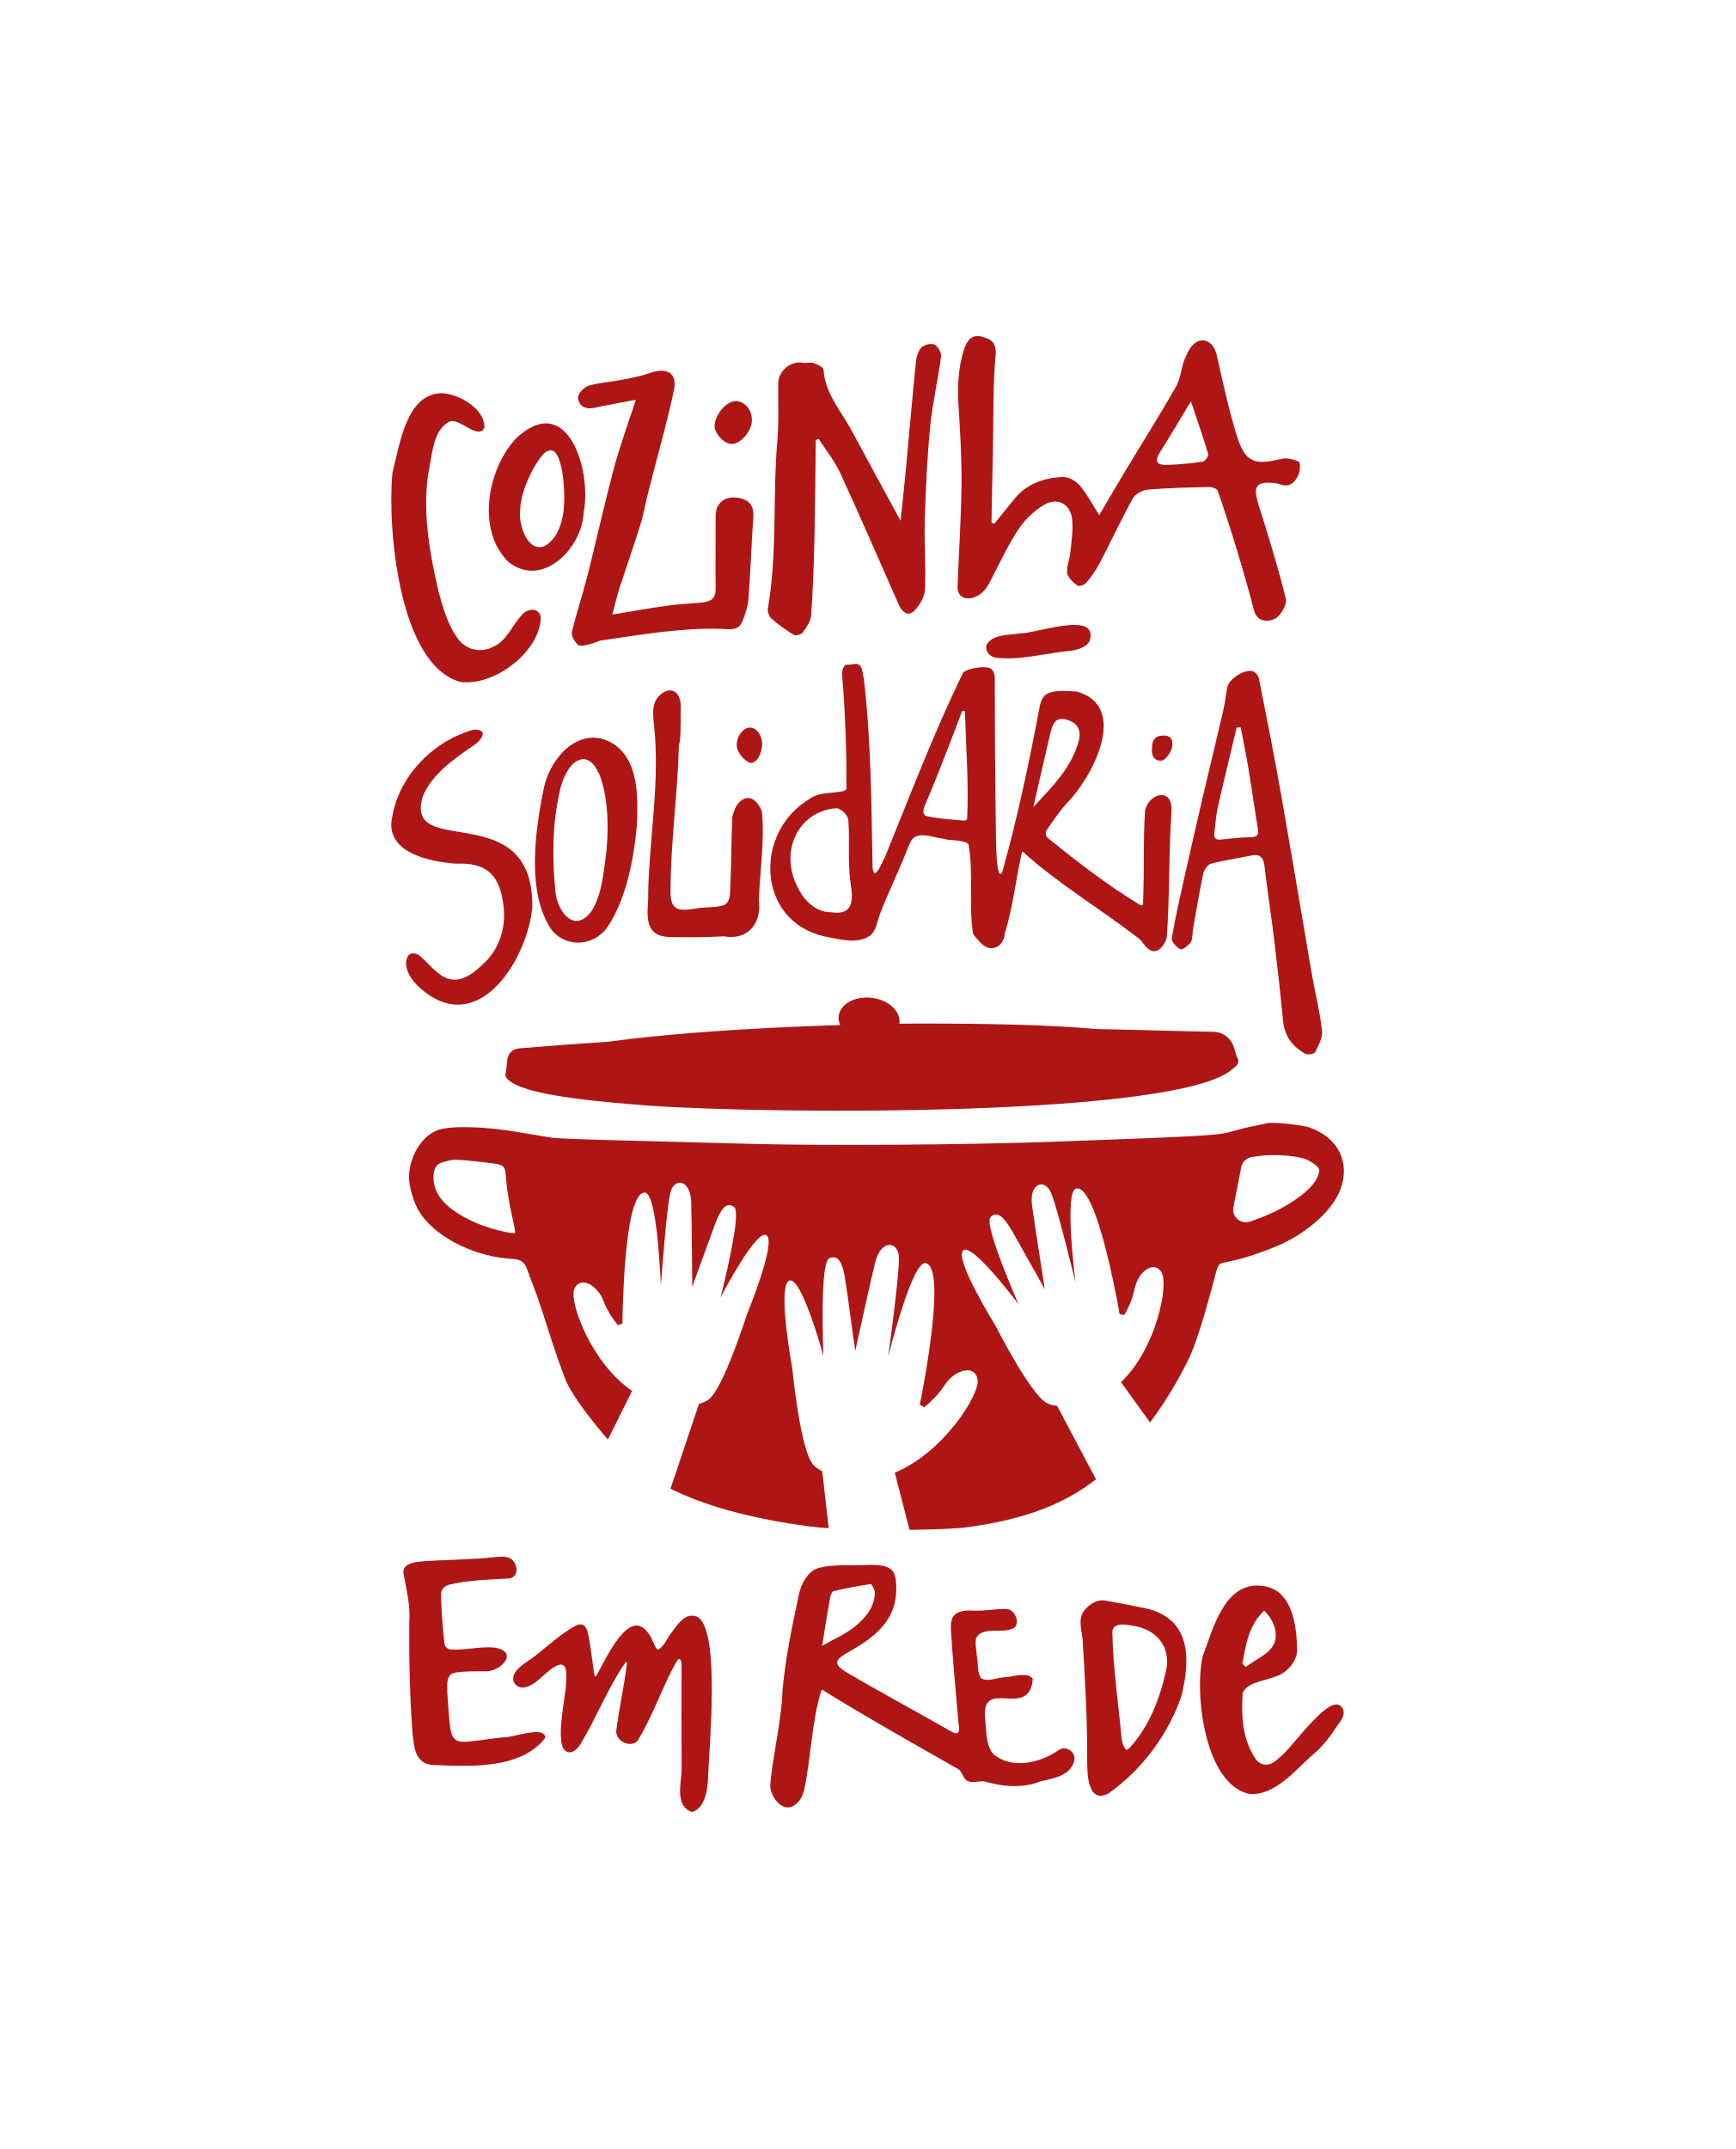
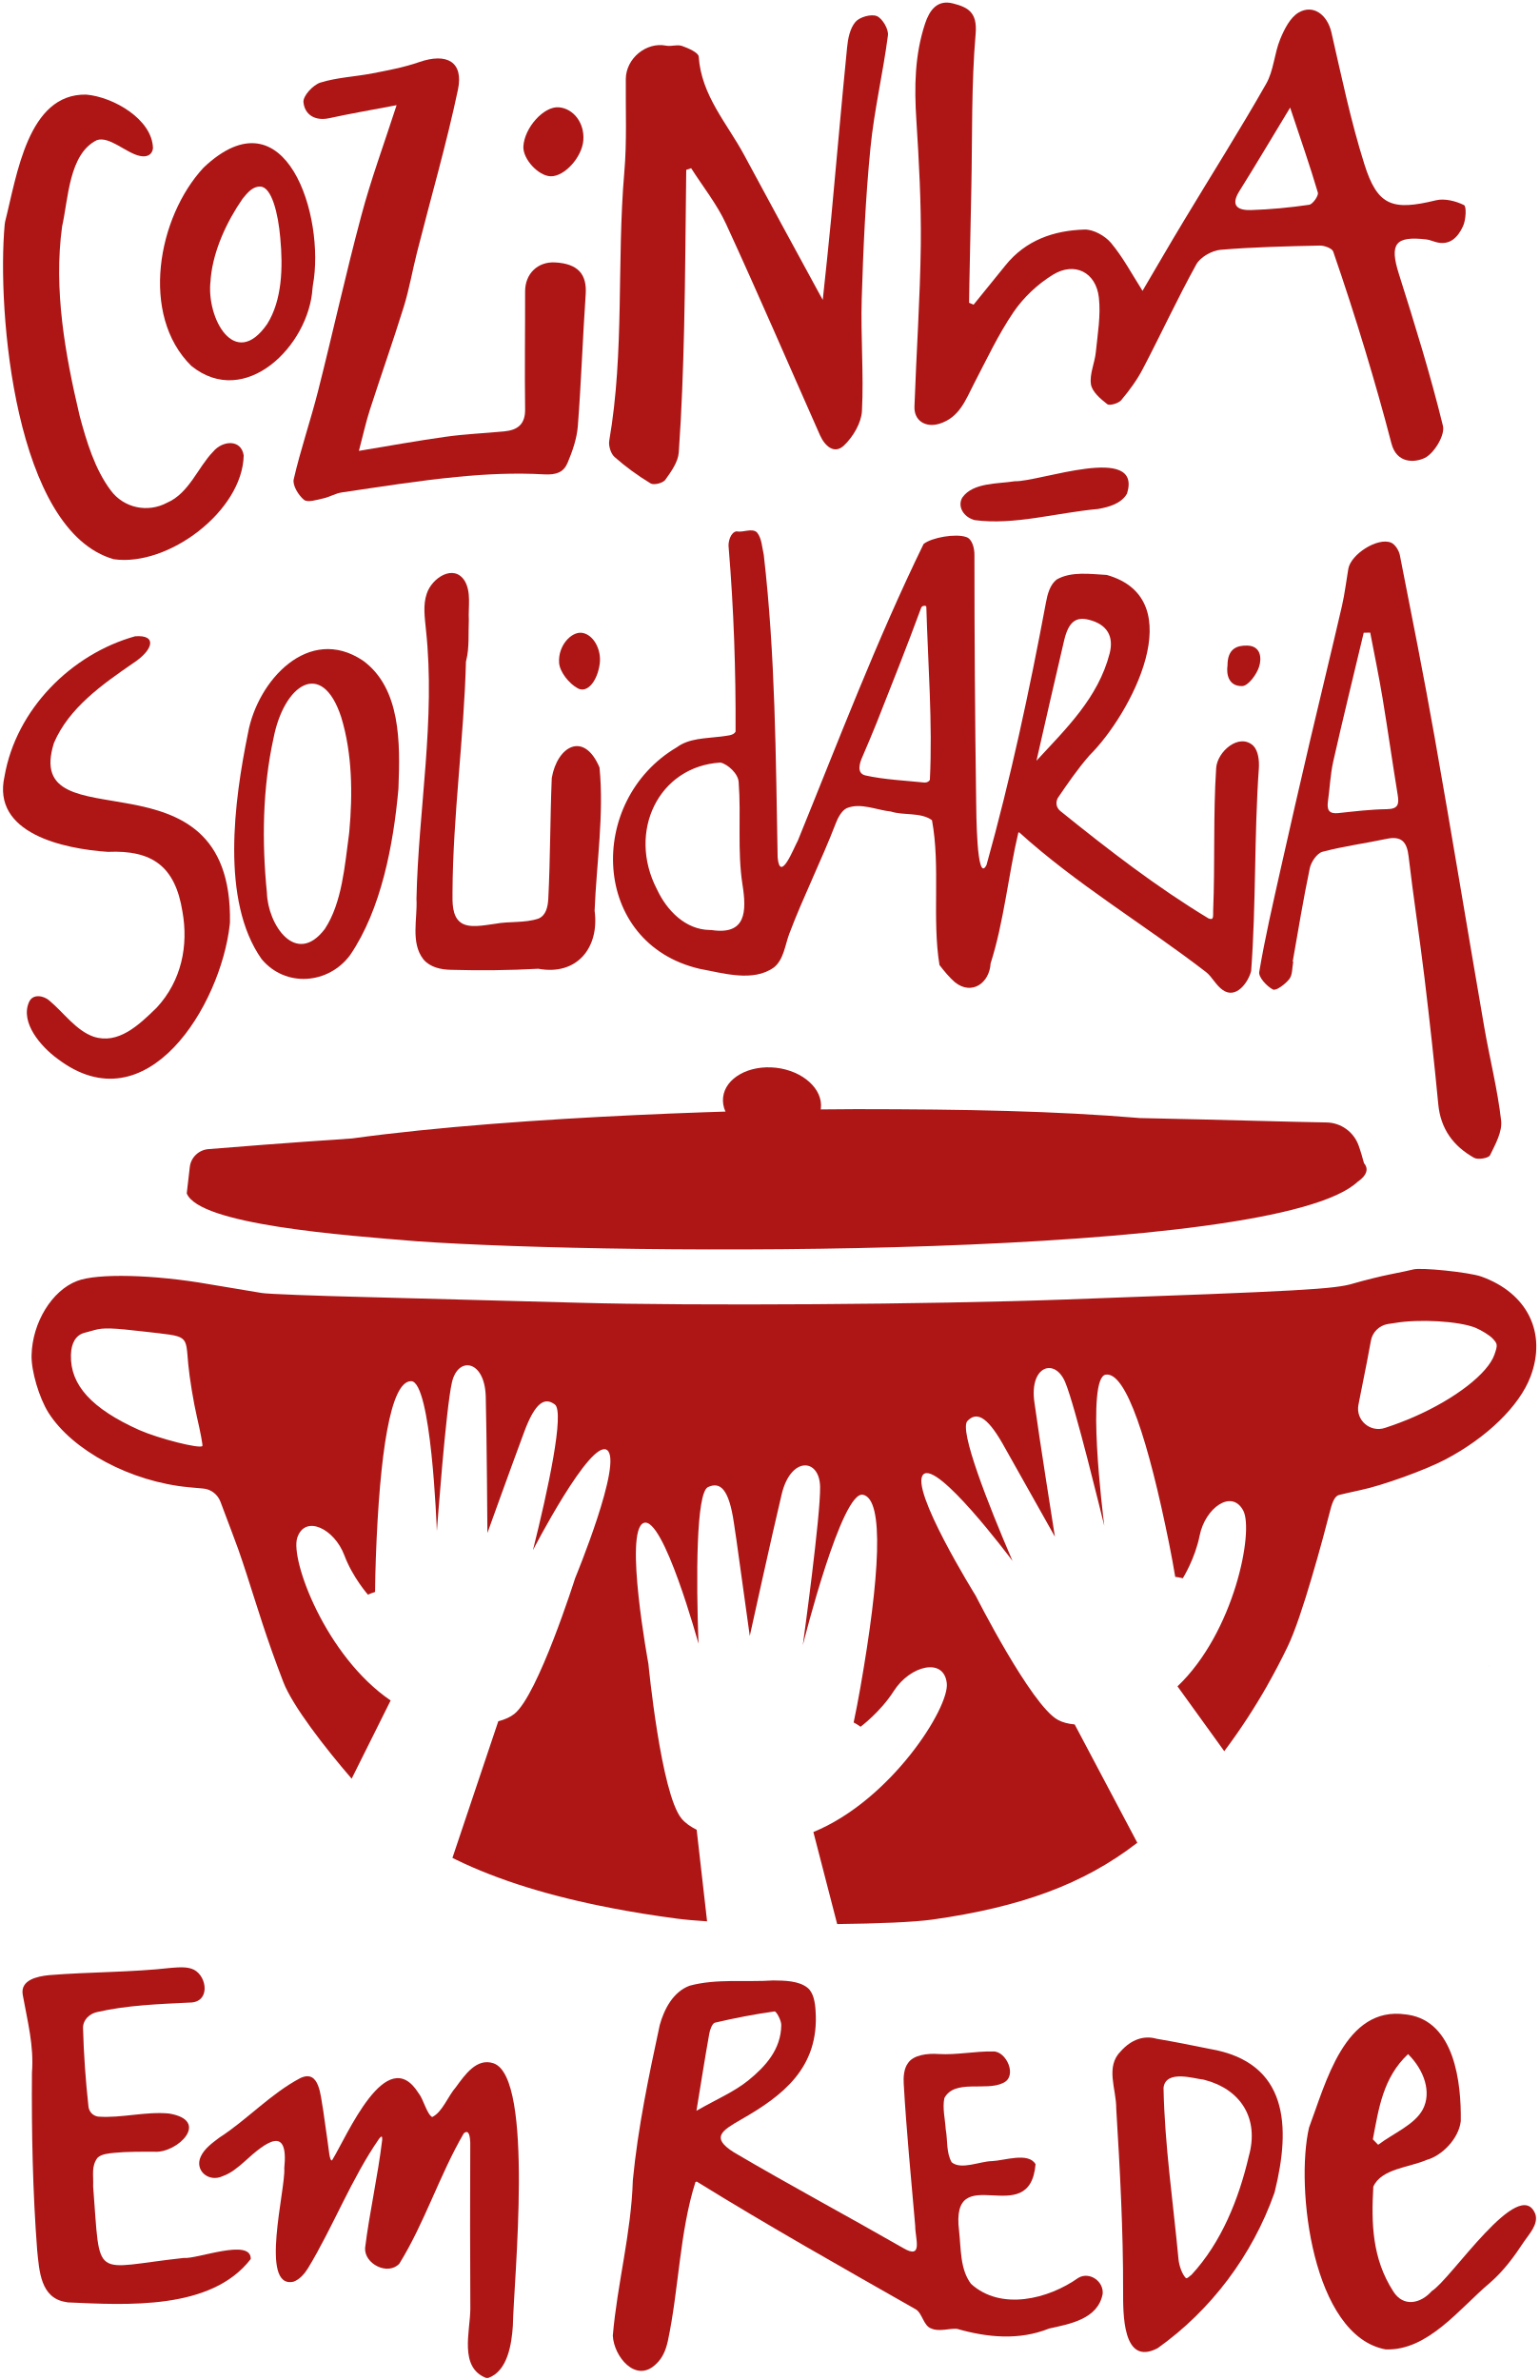
- <svg xmlns="http://www.w3.org/2000/svg" viewBox="0 0 369.85 457.77">
+ <svg xmlns="http://www.w3.org/2000/svg" viewBox="82.97 71.24 203.76 314.98">
  <path fill="#AE1616" d="M 280.8 250.5 C 279.93 253.02 275.6 256.37 270.14 258.76 C 269.02 259.25 267.62 259.79 266.32 260.21 C 264.34 260.88 262.4 259.18 262.79 257.16 C 262.88 256.73 262.97 256.3 263.05 255.84 C 263.64 252.94 264.26 249.74 264.44 248.69 C 264.63 247.56 265.53 246.67 266.67 246.47 L 267.55 246.34 C 270.82 245.77 276.08 246.08 278.28 246.96 C 279.09 247.3 280.14 247.95 280.54 248.37 C 281.23 249.1 281.23 249.24 280.8 250.5 M 109.76 262.61 C 109.43 263.02 103.98 261.63 101.41 260.5 C 95.12 257.68 92.25 254.54 92.36 250.57 C 92.39 248.97 93.03 247.92 94.15 247.63 C 94.55 247.52 95.17 247.36 95.54 247.25 C 96.69 246.94 97.89 246.98 102.09 247.47 C 108.04 248.17 107.52 247.78 107.89 251.79 C 108.06 253.64 108.59 256.84 109.05 258.82 C 109.51 260.8 109.83 262.52 109.76 262.61 M 279.04 240.18 C 277.43 239.61 271.02 238.95 270.02 239.25 C 269.75 239.32 268.41 239.62 267.06 239.88 C 265.73 240.14 263.5 240.7 262.16 241.09 C 259.68 241.86 255.4 242.09 224.02 243.22 C 206.11 243.88 174.85 244.08 159.57 243.65 C 150.9 243.41 138.25 243.08 131.44 242.9 C 124.65 242.73 118.43 242.5 117.62 242.36 C 116.83 242.23 113.71 241.71 110.66 241.2 C 103.34 239.91 95.81 239.73 93.17 240.77 C 89.84 242.04 87.26 246.27 87.15 250.56 C 87.08 252.63 88.15 256.25 89.39 258.21 C 92.57 263.23 100.32 267.36 107.98 268.07 L 109.87 268.24 C 110.9 268.33 111.78 269.01 112.15 269.98 L 113.63 273.91 C 113.94 274.72 114.23 275.51 114.51 276.28 C 116.03 280.62 117.13 284.59 118.96 289.76 C 119.41 291.03 119.91 292.37 120.46 293.81 C 121.68 297.01 126.05 302.62 129.52 306.64 L 134.68 296.29 C 126.07 290.42 121.36 277.64 122.32 274.75 C 123.36 271.64 127.24 273.57 128.55 277.07 C 129.65 280 131.68 282.29 131.68 282.29 C 131.68 282.29 132.03 282.11 132.62 281.93 C 132.63 280.57 132.66 279.09 132.72 277.46 C 133.22 263.66 134.64 254.03 137.39 254.03 C 140.07 254.04 140.77 273.29 140.8 273.87 C 140.84 273.33 142 257.58 142.8 254.16 C 143.62 250.68 147.14 251.24 147.27 256.06 C 147.4 260.88 147.49 274.12 147.49 274.12 C 147.49 274.12 150.83 264.85 152.34 260.8 C 153.84 256.74 155.11 256.13 156.42 257.12 C 157.74 258.11 155.5 268.49 153.52 276.39 C 153.52 276.39 161.14 261.64 163.32 263.14 C 165.5 264.64 159.1 280.11 159.1 280.11 C 159.1 280.11 154.2 295.58 151.05 298.07 C 150.51 298.5 149.78 298.82 148.93 299.04 L 142.86 317.12 C 143.02 317.2 143.18 317.28 143.32 317.35 C 148.95 320.09 155.78 322.2 163.95 323.77 C 166.68 324.3 169.56 324.76 172.59 325.16 C 173.64 325.3 175 325.42 176.57 325.52 L 175.19 313.4 C 174.35 312.98 173.66 312.49 173.19 311.92 C 170.46 308.63 168.8 291.43 168.8 291.43 C 168.8 291.43 165.55 273.88 168.16 272.8 C 170.76 271.72 175.43 288.77 175.43 288.77 C 175.12 280.11 175.1 268.79 176.69 268.05 C 178.28 267.31 179.46 268.24 180.12 272.8 C 180.21 273.44 180.32 274.19 180.45 275.02 C 181.16 280.07 182.22 287.75 182.22 287.75 C 182.22 287.75 185.25 273.97 186.45 268.97 C 187.65 263.98 191.44 264.19 191.53 267.99 C 191.61 271.73 189.32 288.4 189.24 288.98 C 189.39 288.37 194.41 268.47 197.21 269.06 C 200.07 269.67 199.41 280.02 196.87 294.52 C 196.57 296.23 196.27 297.78 195.97 299.2 C 196.55 299.5 196.88 299.77 196.88 299.77 C 196.88 299.77 199.5 297.84 201.29 295.03 C 203.43 291.68 207.92 290.52 208.3 294.01 C 208.66 297.23 200.91 309.49 190.64 313.7 L 193.79 325.88 C 199.12 325.82 203.94 325.63 206.44 325.28 C 218.11 323.62 226.38 320.63 233.52 315.12 L 225.23 299.46 C 224.35 299.38 223.58 299.18 222.98 298.84 C 219.46 296.9 212.13 282.43 212.13 282.43 C 212.13 282.43 203.29 268.2 205.2 266.37 C 207.04 264.59 216.45 277.08 217 277.82 C 213.78 270.34 209.9 260.48 211.03 259.3 C 212.17 258.11 213.52 258.52 215.67 262.27 C 217.73 265.91 222.31 274.1 222.61 274.61 C 222.52 274 220.52 261.43 219.89 256.77 C 219.23 252 222.61 250.89 223.98 254.18 C 225.29 257.3 228.77 271.67 229.15 273.18 C 228.93 271.46 226.74 253.59 229.33 253.17 C 232.03 252.72 235 262 237.73 275.53 C 238.05 277.12 238.32 278.6 238.54 279.93 C 239.14 280 239.54 280.12 239.54 280.12 C 239.54 280.12 241.16 277.54 241.77 274.47 C 242.5 270.81 246.02 268.26 247.55 271.17 C 248.96 273.88 246.38 287.24 238.84 294.42 L 245.03 303 C 247.11 300.23 249 297.34 250.73 294.3 L 250.73 294.29 C 251.66 292.65 252.54 290.98 253.37 289.26 C 254.36 287.25 255.54 283.64 256.58 280.11 C 257.7 276.36 258.66 272.68 259.07 271.08 C 259.39 269.81 259.75 269.21 260.23 269.09 C 260.61 268.99 261.86 268.71 263.04 268.45 C 265.95 267.85 271.64 265.79 274.29 264.4 C 279.8 261.5 284.09 257.32 285.56 253.45 C 287.77 247.65 285.16 242.36 279.04 240.18 " />
  <path fill="#AE1616" d="M 280.11 291.67 C 280.11 291.71 280.1 291.75 280.1 291.8 L 280.1 291.73 C 280.11 291.71 280.11 291.69 280.11 291.67 " />
  <path fill="#AE1616" d="M 191.63 217.93 C 191.34 220.5 188.21 222.25 184.63 221.84 C 181.06 221.44 178.39 219.03 178.69 216.46 C 178.98 213.9 182.11 212.15 185.69 212.55 C 189.26 212.96 191.93 215.37 191.63 217.93 " />
  <path fill="#AE1616" d="M 181.38 273.94 L 179.29 276.34 " />
  <path fill="#AE1616" d="M 174.83 281.43 L 174.81 281.45 " />
  <path fill="#AE1616" d="M 280.11 291.67 C 280.11 291.71 280.1 291.75 280.1 291.8 L 280.1 291.73 C 280.11 291.71 280.11 291.69 280.11 291.67 " />
  <path fill="#AE1616" d="M 263.8 226.4 C 263.67 226.78 263.34 227.17 262.77 227.59 L 262.71 227.62 C 251.8 237.93 165.15 237.4 138.19 235.52 C 128.38 234.72 109.36 233.33 107.69 229.18 L 108.09 225.71 C 108.23 224.43 109.26 223.43 110.55 223.32 C 113.84 223.05 120.62 222.51 129.54 221.91 C 129.56 221.9 129.6 221.91 129.62 221.9 C 152.05 218.82 185.14 218.03 196.26 218.03 C 210.91 218.04 222.63 218.27 233.89 219.21 L 233.91 219.21 C 245.2 219.44 254.24 219.73 258.54 219.79 C 260.46 219.81 262.16 221.03 262.81 222.83 C 263.12 223.7 263.35 224.52 263.52 225.16 C 263.84 225.55 263.96 225.95 263.8 226.4 " />
  <path fill="#AE1616" d="M 175.16 350.59 C 177.81 349.07 180.15 348.09 182.04 346.56 C 184.3 344.72 186.35 342.48 186.39 339.25 C 186.4 338.62 185.73 337.41 185.5 337.44 C 182.85 337.81 180.21 338.32 177.61 338.93 C 177.26 339.01 176.95 339.85 176.86 340.38 C 176.28 343.61 175.78 346.85 175.16 350.59 M 175.03 360.02 C 172.92 366.66 172.84 374.2 171.37 381.09 C 171.11 382.24 170.69 383.31 169.79 384.13 C 167.13 386.7 164.22 383.1 164.09 380.35 C 164.67 373.52 166.53 366.8 166.74 359.79 C 167.41 352.85 168.85 346 170.3 339.25 C 170.89 337.12 172.08 334.85 174.25 334.04 C 177.79 333.07 181.8 333.59 185.31 333.34 C 186.77 333.36 188.71 333.36 189.89 334.33 C 190.66 334.97 190.87 336.27 190.93 337.36 C 191.45 344.93 186.52 348.64 181.05 351.76 C 178.5 353.23 177.02 354.14 180.12 356.09 C 187.41 360.38 195.05 364.47 202.48 368.73 C 205.23 370.37 204.11 367.5 204.12 365.83 C 203.58 359.55 202.96 353.32 202.6 347.02 C 202.54 346.14 202.63 344.99 203.14 344.32 C 203.83 343.21 205.71 342.96 207.25 343.08 C 209.64 343.22 212.08 342.69 214.43 342.74 C 216.19 342.67 217.71 346.05 215.75 346.91 C 213.49 348.04 209.34 346.36 207.98 348.91 C 207.7 350.21 208.08 351.7 208.16 353.05 C 208.43 354.48 208.2 356.11 208.95 357.41 C 210.21 358.45 212.69 357.27 214.29 357.25 C 215.95 357.18 219.1 356.03 220.05 357.66 C 219.29 366.62 208.69 356.73 209.93 366.52 C 210.19 368.87 210.05 371.56 211.5 373.49 C 215.43 377.07 221.7 375.55 225.73 372.69 C 227.22 371.84 229.11 373.18 228.93 374.85 C 228.28 378.17 224.6 378.8 221.84 379.41 C 217.89 381 213.68 380.61 209.62 379.44 C 208.65 379.38 207.26 379.85 206.29 379.42 C 205.21 379.1 205.08 377.38 204.18 376.86 C 194.48 371.34 184.72 365.85 175.2 359.96 Z M 175.03 360.02 " />
  <path fill="#AE1616" d="M 147.32 385.95 C 143.71 384.55 145.21 379.8 145.23 376.81 C 145.19 369.61 145.19 362.09 145.22 354.79 C 145.19 354.09 145.08 352.96 144.36 353.58 C 141.18 359.04 139.18 365.42 135.83 370.83 C 134.29 372.45 131.16 370.84 131.3 368.73 C 131.89 363.98 132.96 359.4 133.56 354.46 C 133.6 353.94 133.48 353.85 133.16 354.28 C 129.48 359.58 127.07 365.94 123.74 371.43 C 123.29 372.16 122.62 372.93 121.82 373.21 C 117.26 374.24 120.81 360.88 120.6 358.2 C 121.2 352.41 118.18 354.71 115.36 357.29 C 114.46 358.09 113.54 358.86 112.45 359.24 C 110.58 360.12 108.67 358.46 109.56 356.62 C 110.04 355.59 111.08 354.84 111.98 354.16 C 115.65 351.8 118.79 348.34 122.71 346.27 C 125.3 345.04 125.39 348.66 125.74 350.45 C 125.94 351.78 126.12 353.1 126.3 354.39 C 126.49 355.56 126.58 357.34 126.93 357.14 C 128.89 353.98 134.11 341.48 138.37 348.25 C 139.02 349.03 139.46 351.02 140.18 351.42 C 141.54 350.76 142.24 348.69 143.32 347.46 C 144.5 345.85 146.07 343.54 148.31 344.31 C 153.73 346.21 150.96 373.16 150.86 379.04 C 150.7 381.48 150.16 385.05 147.6 385.95 Z M 147.32 385.95 " />
  <path fill="#AE1616" d="M 91.68 375.9 C 88.33 375.37 88.17 371.78 87.89 369.04 C 87.3 361.32 87.14 353.43 87.2 345.54 C 87.48 341.95 86.61 338.77 85.98 335.24 C 85.63 333.27 87.91 332.8 89.45 332.64 C 94.86 332.2 100.3 332.28 105.68 331.67 C 106.66 331.6 107.79 331.49 108.66 331.93 C 110.43 332.87 110.82 336.28 108.06 336.27 C 103.91 336.47 99.76 336.63 95.89 337.51 C 94.87 337.71 93.97 338.5 93.96 339.6 C 94.05 343.07 94.31 346.69 94.69 350.12 C 94.82 350.78 95.28 351.25 95.95 351.36 C 99.03 351.59 102.19 350.66 105.33 350.95 C 110.91 351.87 106.45 356.22 103.42 356.01 C 101.8 356 99.58 356 98.15 356.15 C 97.35 356.23 96.37 356.31 95.86 356.83 C 95.04 357.98 95.36 359.01 95.3 360.6 C 96.3 373.32 95.05 371.39 107.27 370.07 C 109.07 370.25 116.25 367.39 116.16 370.21 C 110.93 377.01 99.76 376.29 91.96 375.95 Z M 91.68 375.9 " />
  <path fill="#AE1616" d="M 264.7 354.37 C 264.93 354.61 265.16 354.85 265.4 355.09 C 267.44 353.55 270.25 352.43 271.32 350.39 C 272.49 348.16 271.52 345.23 269.36 343.09 C 266.02 346.23 265.47 350.34 264.7 354.37 M 269.37 337.88 C 275.53 338.84 276.41 346.87 276.34 351.95 C 276.08 354.29 273.82 356.57 271.79 357.1 C 269.59 358.08 265.8 358.25 264.76 360.64 C 264.49 365.44 264.59 370.13 267.4 374.49 C 268.74 376.62 271.03 376.12 272.5 374.45 C 275.02 372.93 284.17 358.95 286.22 364.29 C 286.62 365.64 285.36 366.94 284.72 367.89 C 283.4 369.89 282.05 371.75 280.21 373.35 C 276.21 376.7 272 382.39 266.38 382.17 C 256.7 380.37 254.42 360.74 256.25 352.82 C 258.45 347 260.96 336.66 269.06 337.84 Z M 269.37 337.88 " />
  <path fill="#AE1616" d="M 242.25 346.46 C 241.18 346.38 237.28 345.07 236.99 347.55 C 237.14 355.16 238.27 362.74 238.98 370.32 C 239.07 371.1 239.44 372.23 239.96 372.74 C 240.16 372.82 240.45 372.45 240.69 372.3 C 244.65 368.03 246.96 362.26 248.28 356.6 C 249.7 351.55 247.14 347.73 242.45 346.51 Z M 251.66 361.48 C 248.77 369.66 243.31 376.97 236.21 382.01 C 231.52 384.47 231.64 377.34 231.64 374.4 C 231.66 366.43 231.22 358.33 230.73 350.29 C 230.75 347.69 229.24 344.78 231.35 342.69 C 232.71 341.18 234.37 340.57 236.08 341.06 C 238.43 341.46 240.77 341.92 243.1 342.4 C 253.56 344.17 253.83 352.71 251.73 361.23 Z M 251.66 361.48 " />
  <path fill="#AE1616" d="M 220.17 171.92 C 224.08 167.68 228.34 163.61 229.86 157.71 C 230.44 155.43 229.5 153.86 227.1 153.26 C 225.34 152.82 224.4 153.58 223.82 156.05 C 222.58 161.33 221.38 166.62 220.17 171.92 M 205.5 151.43 C 205.35 151.38 205 151.41 204.9 151.7 C 203.11 156.57 200.99 161.92 199.01 166.91 C 198.41 168.39 197.79 169.88 197.15 171.35 C 196.76 172.21 196.32 173.56 197.51 173.86 C 199.93 174.41 202.86 174.55 205.39 174.81 C 205.71 174.79 205.93 174.68 206.06 174.45 C 206.43 166.95 205.81 159.12 205.59 151.54 Z M 177.17 194.33 C 181.75 195.01 181.82 191.86 181.25 188.28 C 180.56 183.8 181.09 179.25 180.75 174.77 C 180.71 173.64 179.3 172.37 178.34 172.16 C 170.13 172.66 165.98 181.33 169.93 188.93 C 171.25 191.77 173.73 194.28 176.93 194.32 Z M 217.77 181.43 C 216.45 187.04 215.85 193.3 214.1 198.74 C 213.96 201.33 211.62 203.02 209.38 201.24 C 208.66 200.62 207.88 199.68 207.33 198.95 C 206.33 192.81 207.48 185.92 206.34 179.79 C 204.84 178.7 202.62 179.2 200.89 178.64 C 199 178.45 196.88 177.43 195.05 178.2 C 194.38 178.53 193.88 179.47 193.61 180.19 C 191.7 185.15 189.3 189.92 187.45 194.82 C 186.89 196.3 186.72 198.23 185.42 199.27 C 182.67 201.26 178.66 200.02 175.59 199.46 C 161.17 196.11 160.55 177.23 172.56 170.14 C 174.2 168.93 176.31 168.98 178.4 168.72 C 179.2 168.59 180.05 168.61 180.34 168.07 C 180.38 160.01 180.1 151.8 179.43 143.75 C 179.3 142.95 179.71 141.62 180.5 141.56 C 181.31 141.76 182.55 141.06 183.2 141.73 C 183.82 142.53 183.84 143.68 184.07 144.65 C 185.61 157.93 185.66 171.42 185.91 184.73 C 186.24 188.18 188.05 183.44 188.58 182.5 C 193.89 169.47 199.02 155.95 205.23 143.23 C 206.34 142.36 209.49 141.83 210.85 142.31 C 211.68 142.54 211.98 143.86 211.96 144.73 C 211.96 155.51 212.03 166.51 212.19 177.41 C 212.21 178.24 212.21 188.43 213.56 185.71 C 216.74 174.32 219.23 162.71 221.43 150.96 C 221.62 149.89 221.97 148.61 222.84 147.94 C 224.77 146.82 227.34 147.22 229.47 147.33 C 240.79 150.52 232.62 165.84 227.18 171.22 C 225.64 172.98 224.29 174.95 222.98 176.87 C 222.68 177.48 222.79 178.14 223.35 178.59 C 229.7 183.71 236.05 188.62 242.95 192.79 C 243.67 193.08 243.54 192.52 243.56 191.76 C 243.82 185.48 243.55 179.06 243.96 172.87 C 244.11 170.72 246.98 168.19 248.87 169.93 C 249.54 170.61 249.67 171.91 249.61 172.88 C 248.98 181.84 249.25 190.92 248.59 199.74 C 248.22 201.23 246.61 203.51 244.84 202.27 C 243.94 201.66 243.39 200.48 242.62 199.89 C 234.48 193.62 225.45 188.26 217.89 181.4 Z M 217.77 181.43 " />
  <path fill="#AE1616" d="M 253.75 85.48 C 251.26 89.59 249.18 93.1 247.02 96.55 C 245.75 98.59 246.98 99.09 248.58 99.04 C 251.15 98.96 253.72 98.71 256.27 98.34 C 256.74 98.27 257.54 97.14 257.42 96.73 C 256.38 93.2 255.16 89.72 253.75 85.48 M 211.85 111.56 C 213.25 109.84 214.65 108.12 216.04 106.39 C 218.73 103.03 222.45 101.74 226.54 101.62 C 227.71 101.59 229.25 102.45 230.04 103.39 C 231.62 105.28 232.8 107.51 234.21 109.73 C 235.93 106.82 237.77 103.62 239.68 100.46 C 243.31 94.42 247.09 88.46 250.57 82.34 C 251.58 80.58 251.65 78.32 252.44 76.41 C 252.98 75.1 253.76 73.54 254.89 72.89 C 256.85 71.77 258.68 73.23 259.21 75.51 C 260.55 81.35 261.77 87.24 263.57 92.95 C 265.31 98.49 267.27 99.16 273.04 97.75 C 274.19 97.47 275.67 97.84 276.76 98.38 C 277.12 98.55 277.02 100.36 276.63 101.19 C 275.97 102.62 274.89 103.82 272.98 103.26 C 272.59 103.15 272.2 102.98 271.8 102.93 C 267.64 102.44 266.89 103.51 268.14 107.48 C 270.25 114.15 272.32 120.83 273.98 127.61 C 274.27 128.82 272.83 131.22 271.58 131.84 C 270.24 132.49 267.85 132.61 267.16 129.93 C 266.09 125.8 264.92 121.71 263.69 117.63 C 262.36 113.24 260.95 108.87 259.45 104.53 C 259.3 104.1 258.28 103.73 257.68 103.74 C 253.29 103.84 248.9 103.93 244.54 104.3 C 243.39 104.4 241.86 105.27 241.33 106.23 C 238.83 110.75 236.66 115.46 234.26 120.04 C 233.49 121.53 232.47 122.91 231.39 124.2 C 231.03 124.63 229.84 124.97 229.53 124.72 C 228.64 124.03 227.52 123.07 227.38 122.09 C 227.18 120.73 227.89 119.27 228.03 117.83 C 228.27 115.43 228.7 112.97 228.43 110.61 C 228.05 107.27 225.22 105.84 222.35 107.6 C 220.34 108.83 218.46 110.6 217.13 112.55 C 215.11 115.52 213.56 118.84 211.89 122.04 C 210.79 124.18 209.97 126.5 207.32 127.32 C 205.5 127.87 203.95 126.94 204.02 125.04 C 204.27 117.9 204.77 110.77 204.86 103.63 C 204.92 98.12 204.62 92.6 204.27 87.1 C 203.99 82.76 204.05 78.5 205.43 74.35 C 206 72.64 207.01 71.14 209.14 71.7 C 211.07 72.2 212.36 72.84 212.12 75.68 C 211.54 82.46 211.69 89.29 211.55 96.1 C 211.46 100.31 211.38 104.53 211.29 108.74 C 211.28 109.6 211.26 110.46 211.25 111.31 C 211.45 111.39 211.65 111.48 211.85 111.56 " />
  <path fill="#AE1616" d="M 173.81 93.72 C 173.72 100.69 173.69 107.66 173.53 114.63 C 173.4 120.13 173.21 125.63 172.82 131.12 C 172.73 132.38 171.82 133.65 171.04 134.74 C 170.73 135.17 169.53 135.48 169.1 135.22 C 167.41 134.2 165.8 133.03 164.32 131.72 C 163.82 131.28 163.5 130.23 163.62 129.55 C 165.65 117.79 164.6 105.87 165.61 94.05 C 165.97 89.96 165.77 85.8 165.81 81.68 C 165.84 78.95 168.54 76.77 171.13 77.28 C 171.82 77.42 172.62 77.1 173.25 77.32 C 174.09 77.62 175.43 78.2 175.46 78.73 C 175.81 83.88 179.21 87.55 181.48 91.76 C 184.73 97.82 188.03 103.85 191.31 109.89 C 191.46 110.16 191.62 110.44 191.88 110.93 C 192.28 107.15 192.67 103.62 193 100.08 C 193.71 92.57 194.35 85.04 195.1 77.54 C 195.21 76.36 195.48 75 196.2 74.15 C 196.74 73.5 198.28 73.06 199.04 73.37 C 199.78 73.68 200.62 75.11 200.51 75.92 C 199.86 80.91 198.68 85.85 198.19 90.86 C 197.54 97.48 197.24 104.14 197.04 110.79 C 196.89 115.73 197.32 120.7 197.07 125.63 C 196.99 127.21 195.89 129.06 194.69 130.2 C 193.41 131.41 192.16 130.27 191.52 128.85 C 187.38 119.52 183.35 110.15 179.08 100.88 C 177.88 98.27 176.02 95.95 174.46 93.5 C 174.25 93.57 174.03 93.65 173.81 93.72 " />
  <path fill="#AE1616" d="M 264.35 154.96 C 264.06 154.96 263.78 154.98 263.49 154.98 C 262.14 160.66 260.74 166.32 259.46 172 C 259.07 173.74 259 175.55 258.75 177.33 C 258.61 178.39 258.86 178.98 260.11 178.85 C 262.25 178.62 264.4 178.36 266.55 178.33 C 268.05 178.31 268.19 177.68 267.99 176.45 C 267.29 172.18 266.69 167.89 265.98 163.61 C 265.5 160.72 264.9 157.84 264.35 154.96 M 254.16 198.51 C 254.01 199.29 254.08 200.24 253.65 200.8 C 253.13 201.48 251.89 202.4 251.48 202.2 C 250.66 201.78 249.54 200.56 249.66 199.87 C 250.42 195.35 251.46 190.88 252.46 186.4 C 253.74 180.7 255.04 175.01 256.37 169.33 C 257.77 163.36 259.23 157.41 260.61 151.43 C 260.98 149.82 261.17 148.17 261.45 146.53 C 261.78 144.58 265.36 142.31 267.12 143.06 C 267.65 143.29 268.14 144.08 268.27 144.69 C 269.86 152.75 271.46 160.8 272.89 168.88 C 275.15 181.66 277.25 194.46 279.46 207.25 C 280.17 211.36 281.21 215.41 281.68 219.54 C 281.85 221.01 280.92 222.69 280.21 224.13 C 280.02 224.52 278.61 224.76 278.1 224.47 C 275.37 222.94 273.67 220.66 273.36 217.39 C 272.83 211.82 272.21 206.25 271.54 200.68 C 270.89 195.3 270.06 189.95 269.43 184.57 C 269.21 182.65 268.49 181.84 266.5 182.26 C 263.68 182.86 260.81 183.23 258.03 183.97 C 257.31 184.16 256.52 185.32 256.35 186.15 C 255.49 190.25 254.82 194.38 254.09 198.5 C 254.11 198.5 254.13 198.51 254.16 198.51 " />
  <path fill="#AE1616" d="M 135.47 85.16 C 131.96 85.83 129.25 86.29 126.56 86.88 C 124.64 87.3 123.3 86.39 123.14 84.77 C 123.05 83.95 124.4 82.48 125.38 82.17 C 127.6 81.48 130.01 81.39 132.32 80.94 C 134.38 80.54 136.47 80.15 138.45 79.46 C 142.14 78.18 144.36 79.44 143.59 83.11 C 142.07 90.32 140 97.42 138.19 104.57 C 137.57 106.99 137.16 109.46 136.42 111.84 C 135 116.41 133.4 120.93 131.93 125.48 C 131.41 127.09 131.05 128.75 130.48 130.91 C 134.53 130.24 138.25 129.56 141.99 129.04 C 144.55 128.68 147.14 128.58 149.72 128.33 C 151.48 128.16 152.52 127.4 152.48 125.37 C 152.41 120.18 152.49 114.99 152.48 109.8 C 152.48 107.46 154.16 105.84 156.46 105.97 C 159.48 106.14 160.68 107.53 160.5 110.19 C 160.1 116 159.91 121.83 159.46 127.63 C 159.33 129.29 158.75 130.96 158.1 132.5 C 157.57 133.75 156.62 134.11 154.98 134.02 C 151.15 133.8 147.27 133.98 143.44 134.36 C 138.35 134.85 133.29 135.67 128.22 136.41 C 127.38 136.53 126.6 137.02 125.76 137.2 C 124.91 137.39 123.7 137.78 123.21 137.39 C 122.48 136.79 121.67 135.47 121.85 134.67 C 122.75 130.76 124.07 126.94 125.06 123.04 C 127.02 115.31 128.73 107.51 130.79 99.81 C 132.07 94.99 133.81 90.29 135.47 85.16 " />
  <path fill="#AE1616" d="M 113.38 193.63 C 112.2 204.23 102.45 220.39 90.58 211.36 C 88.38 209.76 85.65 206.59 86.79 203.91 C 87.29 202.66 88.82 203.04 89.5 203.66 C 91.42 205.26 93.01 207.61 95.36 208.44 C 98.61 209.49 101.3 206.96 103.71 204.6 C 107.01 201.04 107.93 196.37 107.12 191.88 C 106.16 185.88 103.11 183.72 97.25 183.98 C 91.37 183.58 81.86 181.55 83.57 173.98 C 85.11 165.1 92.41 157.81 100.85 155.45 C 103.84 155.21 103.26 157.29 100.56 159.03 C 96.52 161.82 92.09 164.92 90.11 169.57 C 85.75 183.39 113.8 169.38 113.41 193.3 Z M 113.38 193.63 " />
  <path fill="#AE1616" d="M 144.65 158.8 C 144.39 168.86 142.92 179.25 142.87 189.31 C 142.86 190.63 142.79 192.46 143.93 193.31 C 145.01 194.14 147 193.7 148.51 193.5 C 150.37 193.14 152.4 193.43 154.25 192.81 C 155.27 192.38 155.49 191.21 155.55 190.19 C 155.82 184.86 155.79 179.5 156.01 174.2 C 156.74 169.98 160.27 167.95 162.33 172.81 C 162.94 179.04 161.93 185.51 161.68 191.76 C 162.34 196.66 159.35 200.39 154.23 199.45 C 150.38 199.66 146.52 199.7 142.67 199.59 C 141.34 199.57 139.91 199.26 139.02 198.21 C 137.29 196 138.25 192.82 138.1 190.2 C 138.35 178.38 140.65 166.47 139.35 154.54 C 139.2 152.96 138.94 151.32 139.46 149.81 C 140.13 147.73 143.04 145.82 144.48 148.11 C 145.37 149.61 144.94 151.54 145.03 153.31 C 144.95 155.07 145.11 156.95 144.7 158.58 Z M 144.65 158.8 " />
  <path fill="#AE1616" d="M 129.21 181.28 C 129.66 176.32 129.61 170.97 128.14 166.16 C 125.58 158.34 120.56 161.84 119.18 168.92 C 117.71 175.62 117.63 182.63 118.3 189.38 C 118.42 193.64 122.16 199.2 125.97 194.18 C 128.26 190.71 128.61 185.74 129.17 181.64 Z M 135.7 175.77 C 135.04 183.02 133.44 191.58 129.33 197.62 C 126.48 201.51 120.75 201.98 117.59 198.16 C 112.16 190.44 113.97 177.2 115.79 168.3 C 117.04 161.32 123.83 153.86 131.02 158.67 C 136.05 162.34 135.94 169.63 135.72 175.41 Z M 135.7 175.77 " />
  <path fill="#AE1616" d="M 83.65 100.56 C 85.21 94.46 86.64 83.61 94.38 83.76 C 97.95 84.06 103.14 87.02 103.22 90.87 C 103.12 91.7 102.46 92.08 101.51 91.88 C 99.72 91.54 97.45 89.21 95.79 89.79 C 92.08 91.61 92.02 97.57 91.19 101.21 C 90.04 109.61 91.61 118.21 93.52 126.3 C 94.43 129.69 95.52 133.32 97.62 136.13 C 99.36 138.49 102.54 139.14 105.09 137.77 C 108.01 136.51 109.18 133.06 111.18 131.02 C 112.43 129.51 114.91 129.34 115.23 131.52 C 115.07 138.86 105.25 146.27 98.03 145.25 C 84.96 141.55 82.54 112.48 83.59 100.95 Z M 83.65 100.56 " />
  <path fill="#AE1616" d="M 110.84 108.43 C 110.25 113.27 114.03 120.34 118.34 114.12 C 120.32 110.96 120.44 106.62 120.07 102.72 C 119.8 99.54 118.94 95.95 117.41 95.93 C 116.41 95.91 115.73 96.75 115.09 97.53 C 112.99 100.56 111.23 104.35 110.87 108 Z M 124.34 109.39 C 123.86 117.03 115.4 125.41 108.29 119.66 C 101.48 112.94 103.82 99.99 109.92 93.42 C 120.82 83.11 126.06 99.97 124.39 108.98 Z M 124.34 109.39 " />
  <path fill="#AE1616" d="M 211.68 139.97 C 210.36 139.47 209.72 138.12 210.37 137.07 C 211.79 135.08 215.06 135.29 217.3 134.93 C 220.55 135.03 234.24 129.86 232.16 136.56 C 231.42 137.88 229.77 138.35 228.33 138.6 C 222.73 139.11 217.21 140.78 211.96 140.07 Z M 211.68 139.97 " />
  <path fill="#AE1616" d="M 162.36 159.08 C 162.05 161.38 160.71 163.04 159.44 162.33 C 158.3 161.71 157.07 160.18 156.98 158.97 C 156.82 156.68 158.6 154.81 160 154.99 C 161.48 155.18 162.61 157.15 162.36 159.08 " />
  <path fill="#AE1616" d="M 245.46 159.3 C 245.46 157.05 246.75 156.64 248.1 156.68 C 249.92 156.74 249.98 158.41 249.65 159.45 C 249.33 160.5 248.2 162.02 247.4 162.04 C 245.58 162.08 245.29 160.45 245.46 159.3 " />
  <path fill="#AE1616" d="M 160.19 89.8 C 160.02 92.05 157.69 94.62 155.86 94.57 C 154.23 94.52 152.18 92.29 152.25 90.64 C 152.38 88.14 154.96 85.27 156.95 85.44 C 158.91 85.61 160.36 87.54 160.19 89.8 " />
</svg>
